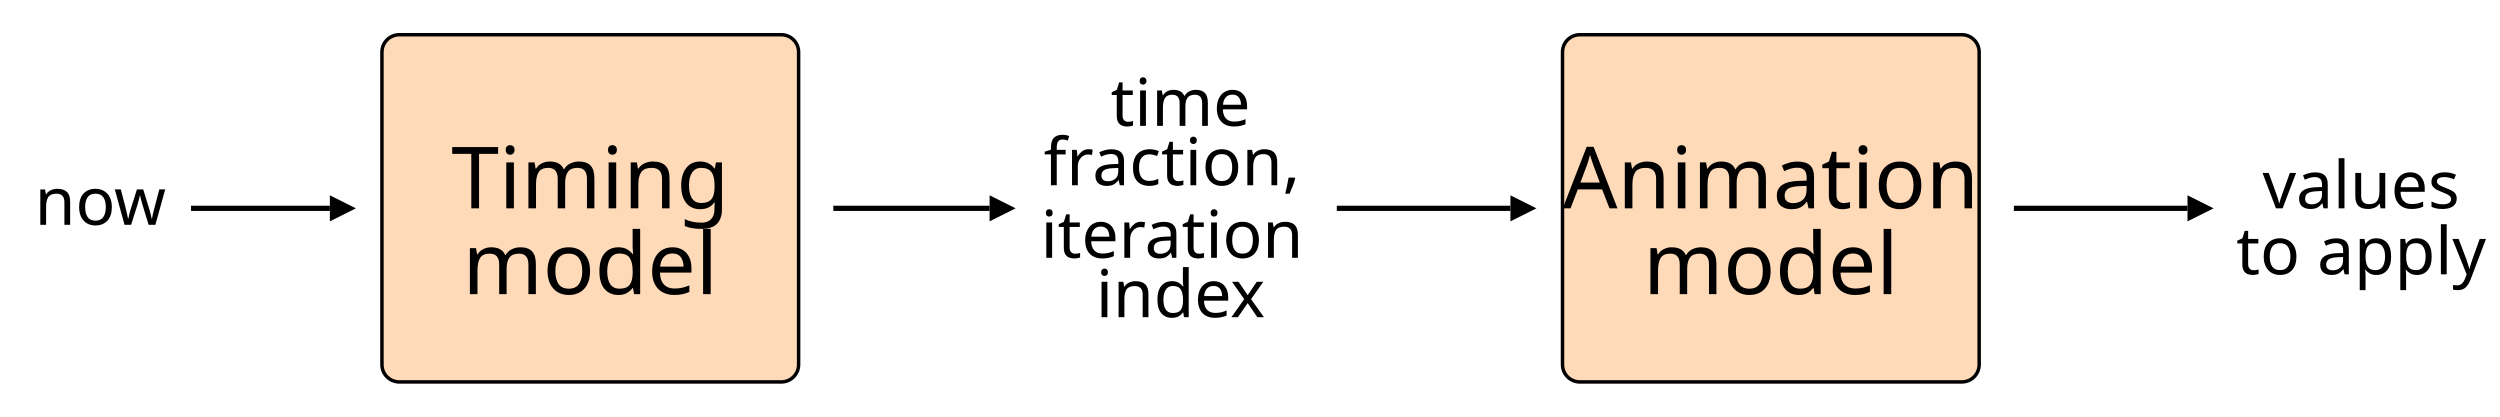
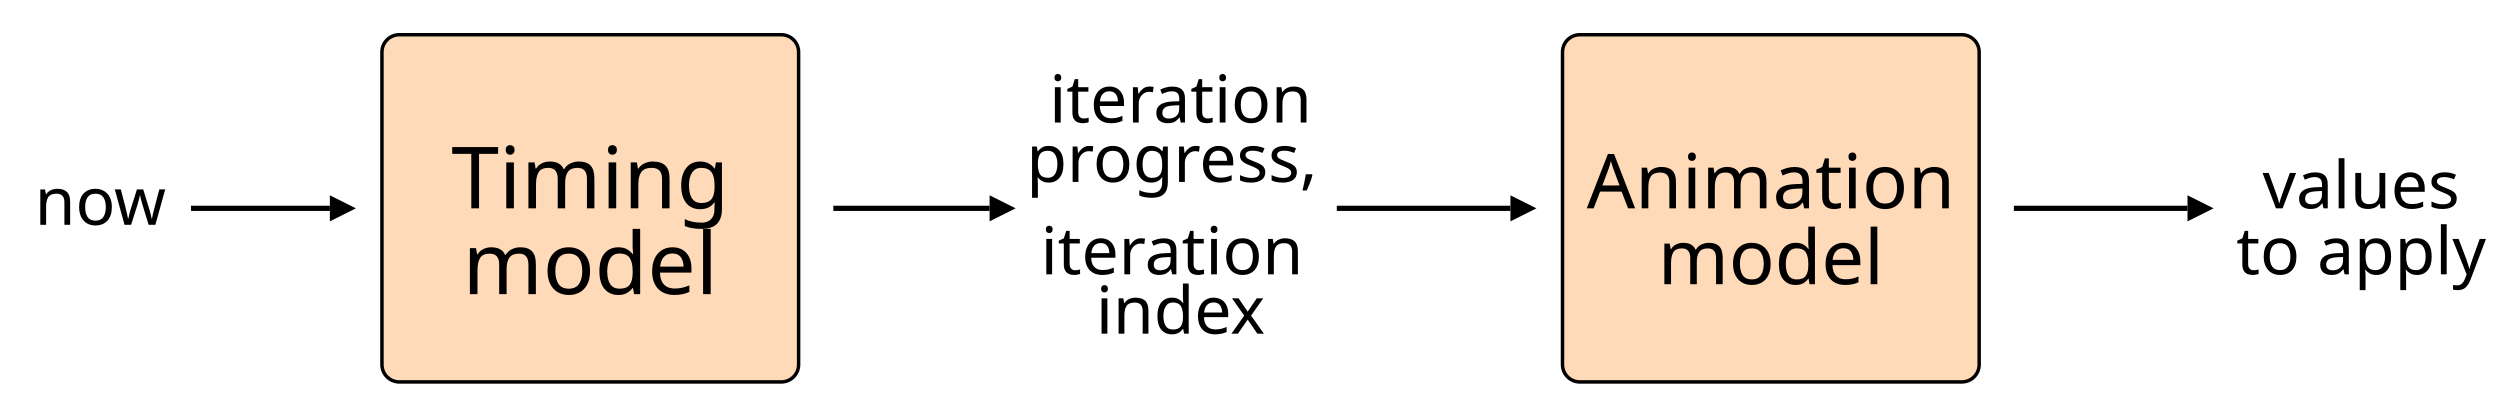
<svg xmlns="http://www.w3.org/2000/svg" width="100%" height="100%" viewBox="0 0 720 120">
  <defs>
    <style type="text/css">
    svg {
      font-size: 19px;
      font-family: sans-serif;
    }

    /*
     * Line work
     */
    .line, .arrowLine, .dottedArrow, .doubleArrowLine {
      stroke: black;
      stroke-width: 1.5;
      fill: none;
    }
    .arrowLine, .dottedArrow {
      marker-end: url(#arrow);
    }
    .dottedArrow {
      stroke-dasharray: 4 4;
      stroke-width: 2;
    }
    .doubleArrowLine {
      marker-start: url(#reverseArrow);
      marker-end: url(#arrow);
    }
    .bracket {
      stroke: black;
      stroke-width: 1.5;
      fill: none;
    }

    .processBox {
      fill: peachpuff;
      stroke: black;
    }
    .processLabel {
      text-anchor: middle;
      font-size: 1.3em;
    }
    </style>
    <style type="text/css">
      .blackArrowHead {
        fill: black;
        stroke: none;
      }
    </style>
    <marker id="arrow" viewBox="0 -5 10 10" orient="auto" markerWidth="5" markerHeight="5">
      <path d="M0-5l10 5l-10 5z" class="blackArrowHead" />
    </marker>
    <marker id="reverseArrow" viewBox="-10 -5 10 10" orient="auto" markerWidth="5" markerHeight="5">
      <path d="M0-5l-10 5l10 5z" class="blackArrowHead" />
    </marker>
  </defs>
  <g transform="translate(10 60)">
    <text y="0.25em" text-anchor="left">now</text>
    <path d="M45 0H85" class="arrowLine" />
    <rect x="100" width="120" y="-50" height="100" rx="5" ry="5" class="processBox" />
    <g transform="translate(160 0)">
      <text class="processLabel">Timing<tspan x="0" dy="1em">model</tspan>
      </text>
    </g>
    <path d="M230 0H275" class="arrowLine" />
    <g transform="translate(330 0)">
-       <text y="-1.25em" text-anchor="middle">time<tspan x="0" dy="0.9em">fraction,</tspan>
-         <tspan x="0" dy="1.1em">iteration</tspan>
+       <text y="-1.3em" text-anchor="middle">iteration<tspan x="0" dy="0.9em">progress,</tspan>
+         <tspan x="0" dy="1.4em">iteration</tspan>
        <tspan x="0" dy="0.9em">index</tspan>
      </text>
    </g>
    <path d="M375 0H425" class="arrowLine" />
    <rect x="440" width="120" y="-50" height="100" rx="5" ry="5" class="processBox" />
    <g transform="translate(500 0)">
-       <text class="processLabel">Animation<tspan x="0" dy="1em">model</tspan>
+       <text class="processLabel" style="font-size: 1.15em">Animation<tspan x="0" dy="1em">model</tspan>
      </text>
    </g>
    <path d="M570 0H620" class="arrowLine" />
    <g transform="translate(670 0)">
      <text text-anchor="middle">values<tspan x="0" dy="1em">to apply</tspan>
      </text>
    </g>
  </g>
</svg>
